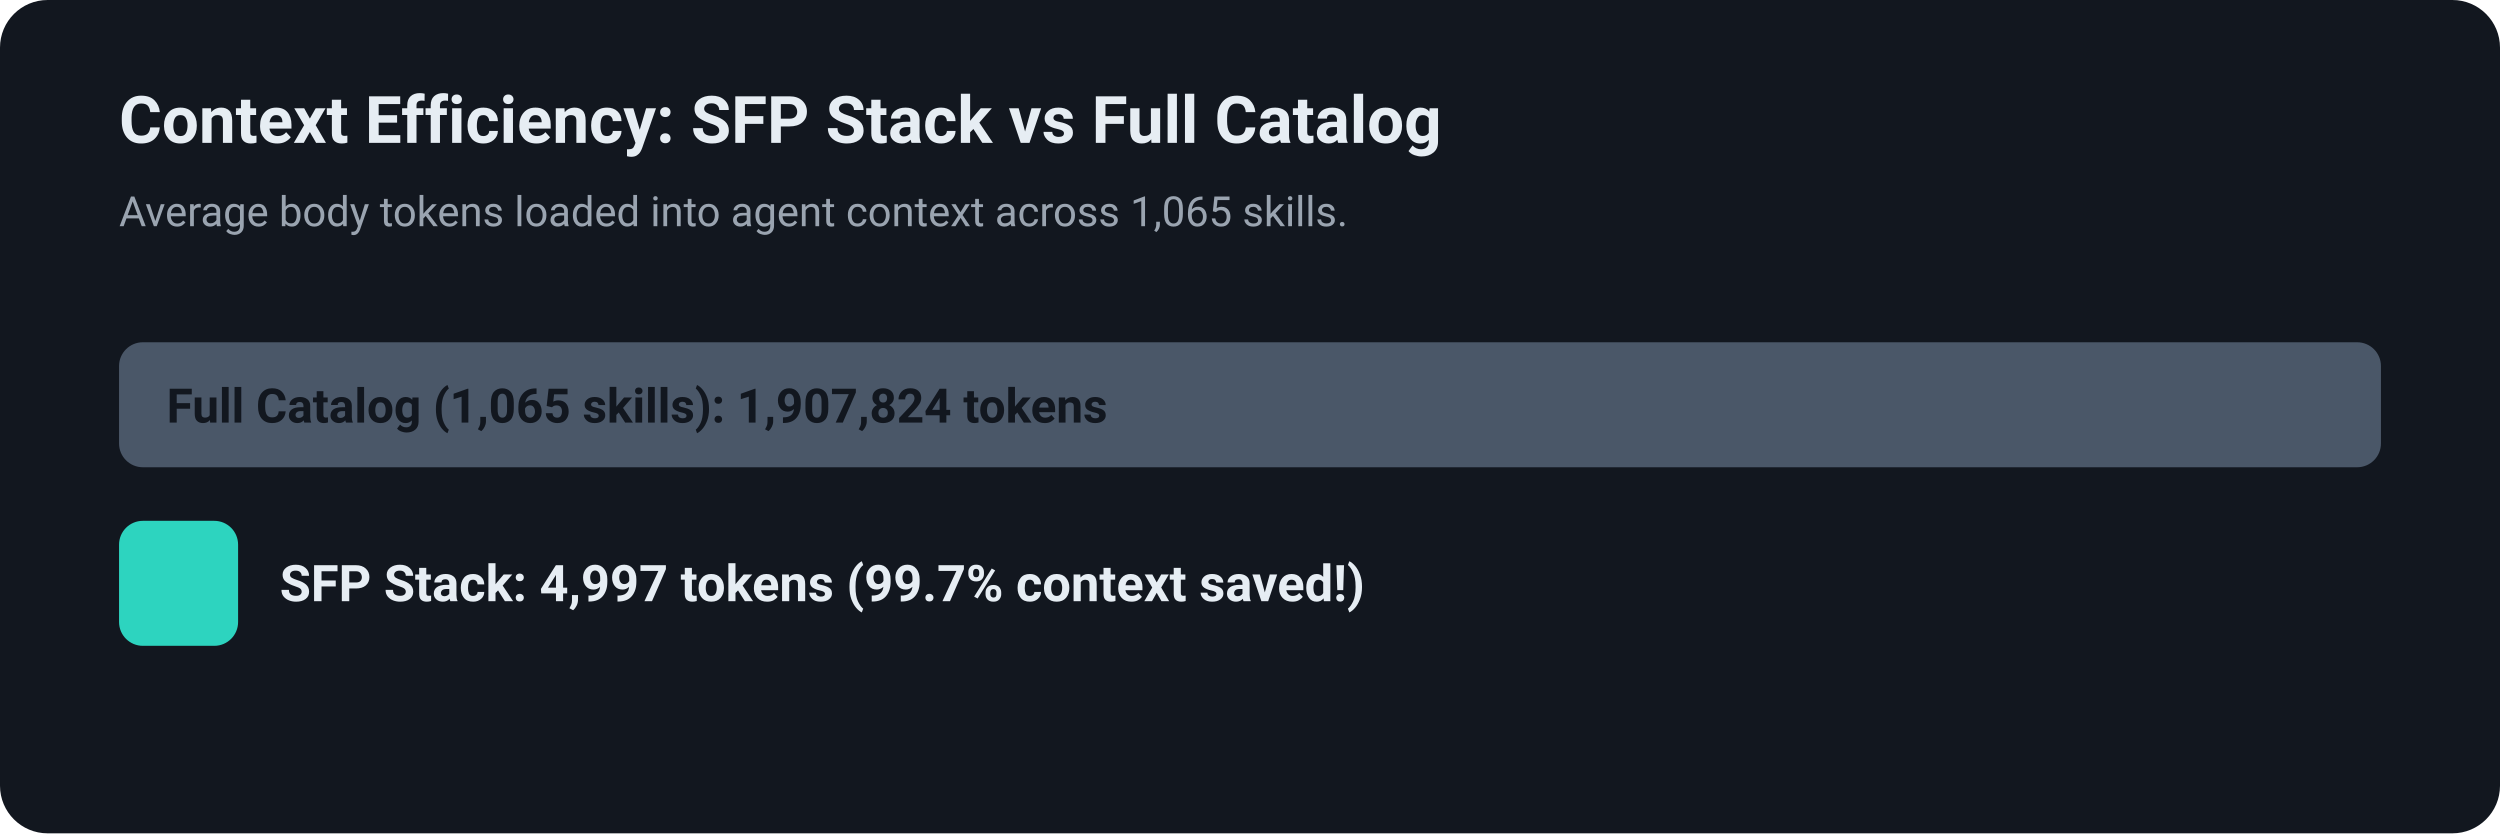
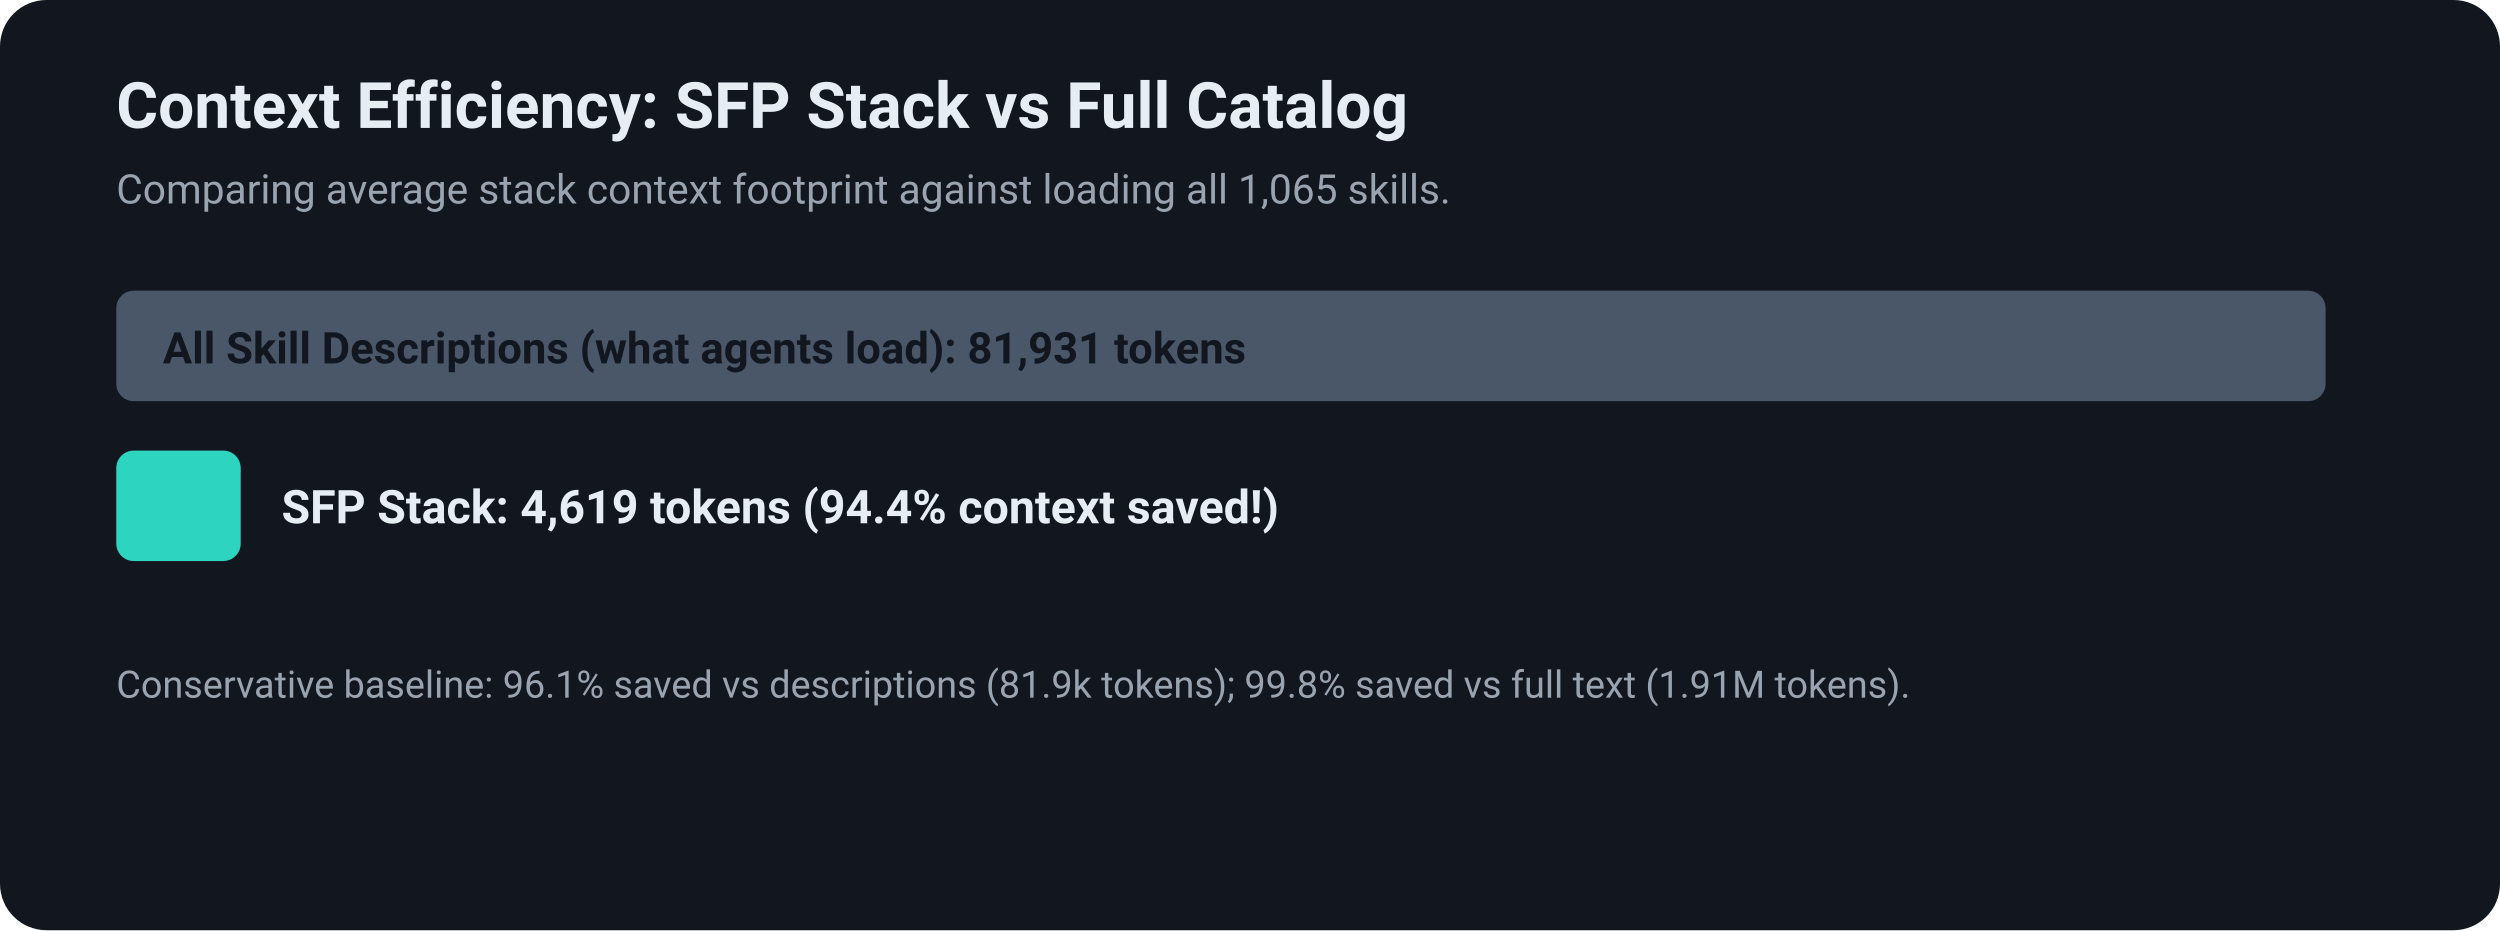
- <svg xmlns="http://www.w3.org/2000/svg" width="840" height="280" viewBox="0 0 840 280" role="img" aria-labelledby="t d">
-   <rect width="840" height="280" rx="16" fill="#12171f" />
-   <text x="40" y="48" font-family="ui-sans-serif, system-ui, -apple-system, 'Segoe UI', Roboto, 'Helvetica Neue', Arial, sans-serif" font-size="22" font-weight="700" fill="#e6edf3">Context Efficiency: SFP Stack vs Full Catalog</text>
-   <text x="40" y="76" font-family="ui-sans-serif, system-ui, -apple-system, 'Segoe UI', Roboto, 'Helvetica Neue', Arial, sans-serif" font-size="14" fill="#9aa4b0">Average body tokens loaded into agent context across 1,065 skills.</text>
-   <rect x="40" y="115" width="760" height="42" rx="8" fill="#4a5768" />
-   <text x="56" y="142" font-family="ui-sans-serif, system-ui, -apple-system, 'Segoe UI', Roboto, 'Helvetica Neue', Arial, sans-serif" font-size="16" font-weight="600" fill="#12171f">Full Catalog (1,065 skills): 1,907,824 tokens</text>
-   <rect x="40" y="175" width="40.0" height="42" rx="8" fill="#2dd4bf" />
-   <text x="94" y="202" font-family="ui-sans-serif, system-ui, -apple-system, 'Segoe UI', Roboto, 'Helvetica Neue', Arial, sans-serif" font-size="17" font-weight="700" fill="#e6edf3">SFP Stack: 4,997 tokens (99.7% context saved!)</text>
+ <svg xmlns="http://www.w3.org/2000/svg" width="860" height="320" viewBox="0 0 860 320" role="img" aria-labelledby="t d">
+   <rect width="860" height="320" rx="16" fill="#12171f" />
+   <text x="40" y="44" font-family="ui-sans-serif, system-ui, -apple-system, 'Segoe UI', Roboto, 'Helvetica Neue', Arial, sans-serif" font-size="22" font-weight="700" fill="#e6edf3">Context Efficiency: SFP Stack vs Full Catalog</text>
+   <text x="40" y="70" font-family="ui-sans-serif, system-ui, -apple-system, 'Segoe UI', Roboto, 'Helvetica Neue', Arial, sans-serif" font-size="14" fill="#9aa4b0">Comparing average stack context footprint against loading all 1,065 skills.</text>
+   <rect x="40" y="100" width="760" height="38" rx="6" fill="#4a5768" />
+   <text x="56" y="125" font-family="ui-sans-serif, system-ui, -apple-system, 'Segoe UI', Roboto, 'Helvetica Neue', Arial, sans-serif" font-size="15" font-weight="600" fill="#12171f">All Skill Descriptions (what agents load): 81,931 tokens</text>
+   <rect x="40" y="155" width="42.8" height="38" rx="6" fill="#2dd4bf" />
+   <text x="96.846" y="180" font-family="ui-sans-serif, system-ui, -apple-system, 'Segoe UI', Roboto, 'Helvetica Neue', Arial, sans-serif" font-size="16" font-weight="700" fill="#e6edf3">SFP Stack: 4,619 tokens (94.4% context saved!)</text>
+   <text x="40" y="240" font-family="ui-sans-serif, system-ui, -apple-system, 'Segoe UI', Roboto, 'Helvetica Neue', Arial, sans-serif" font-size="13" fill="#9aa4b0">Conservative baseline: 96.1% saved vs descriptions (81.9k tokens); 99.8% saved vs full text (1.91M tokens).</text>
</svg>
